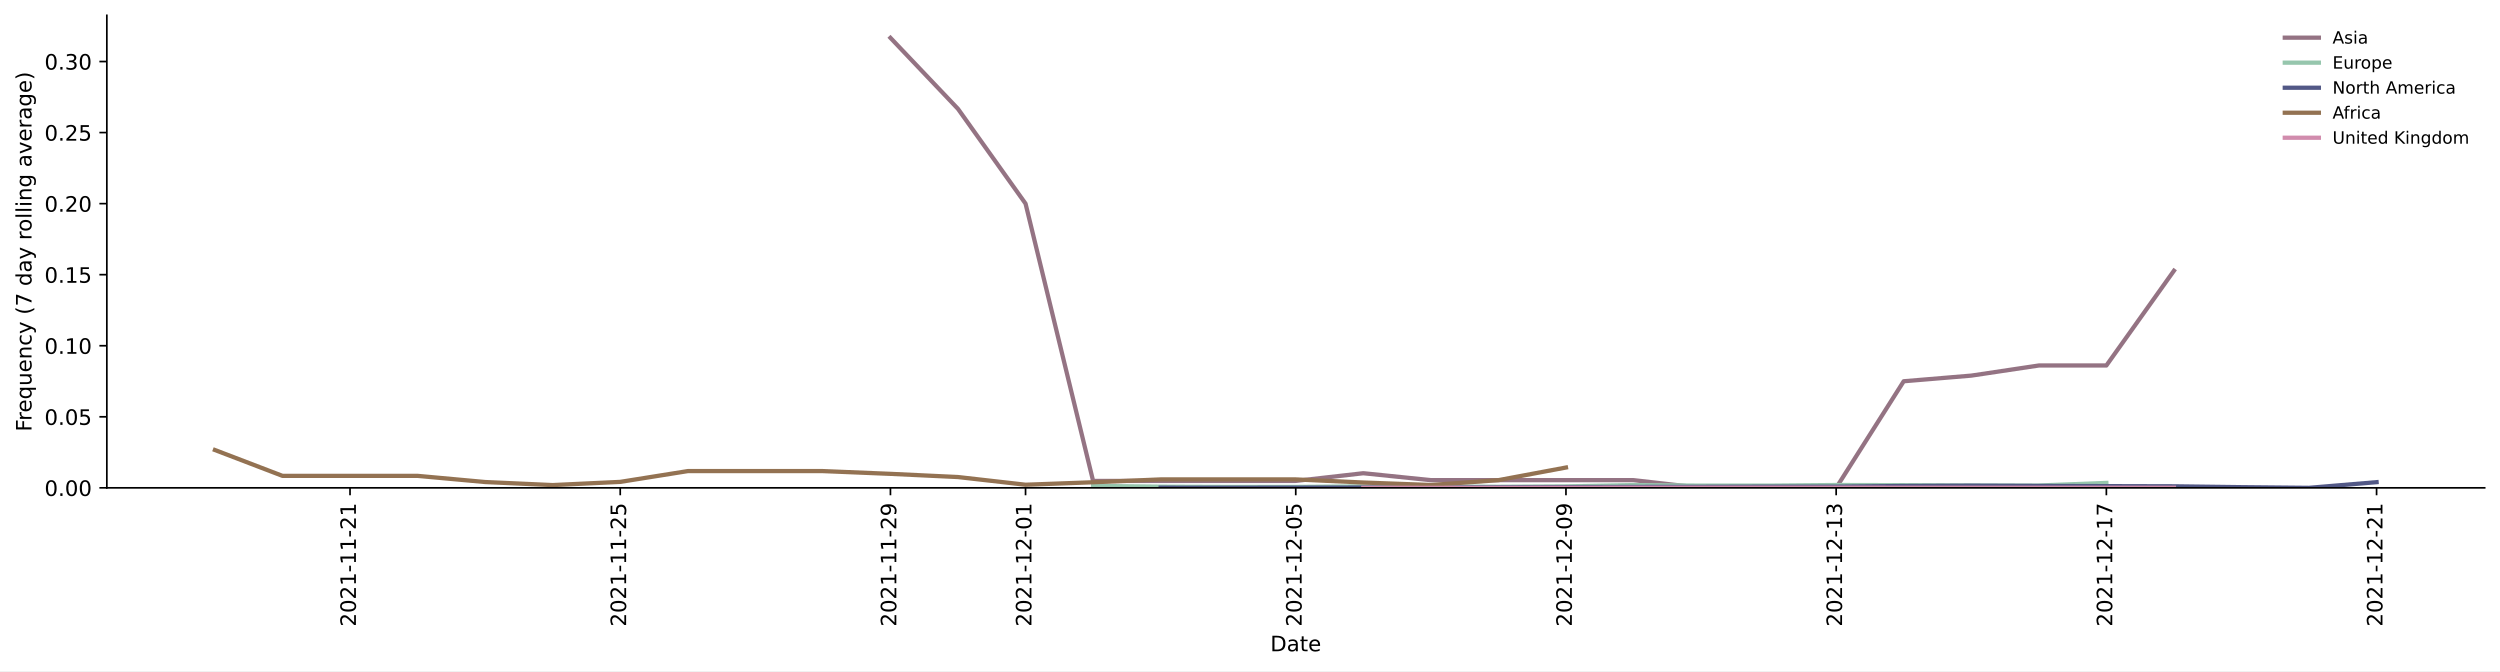
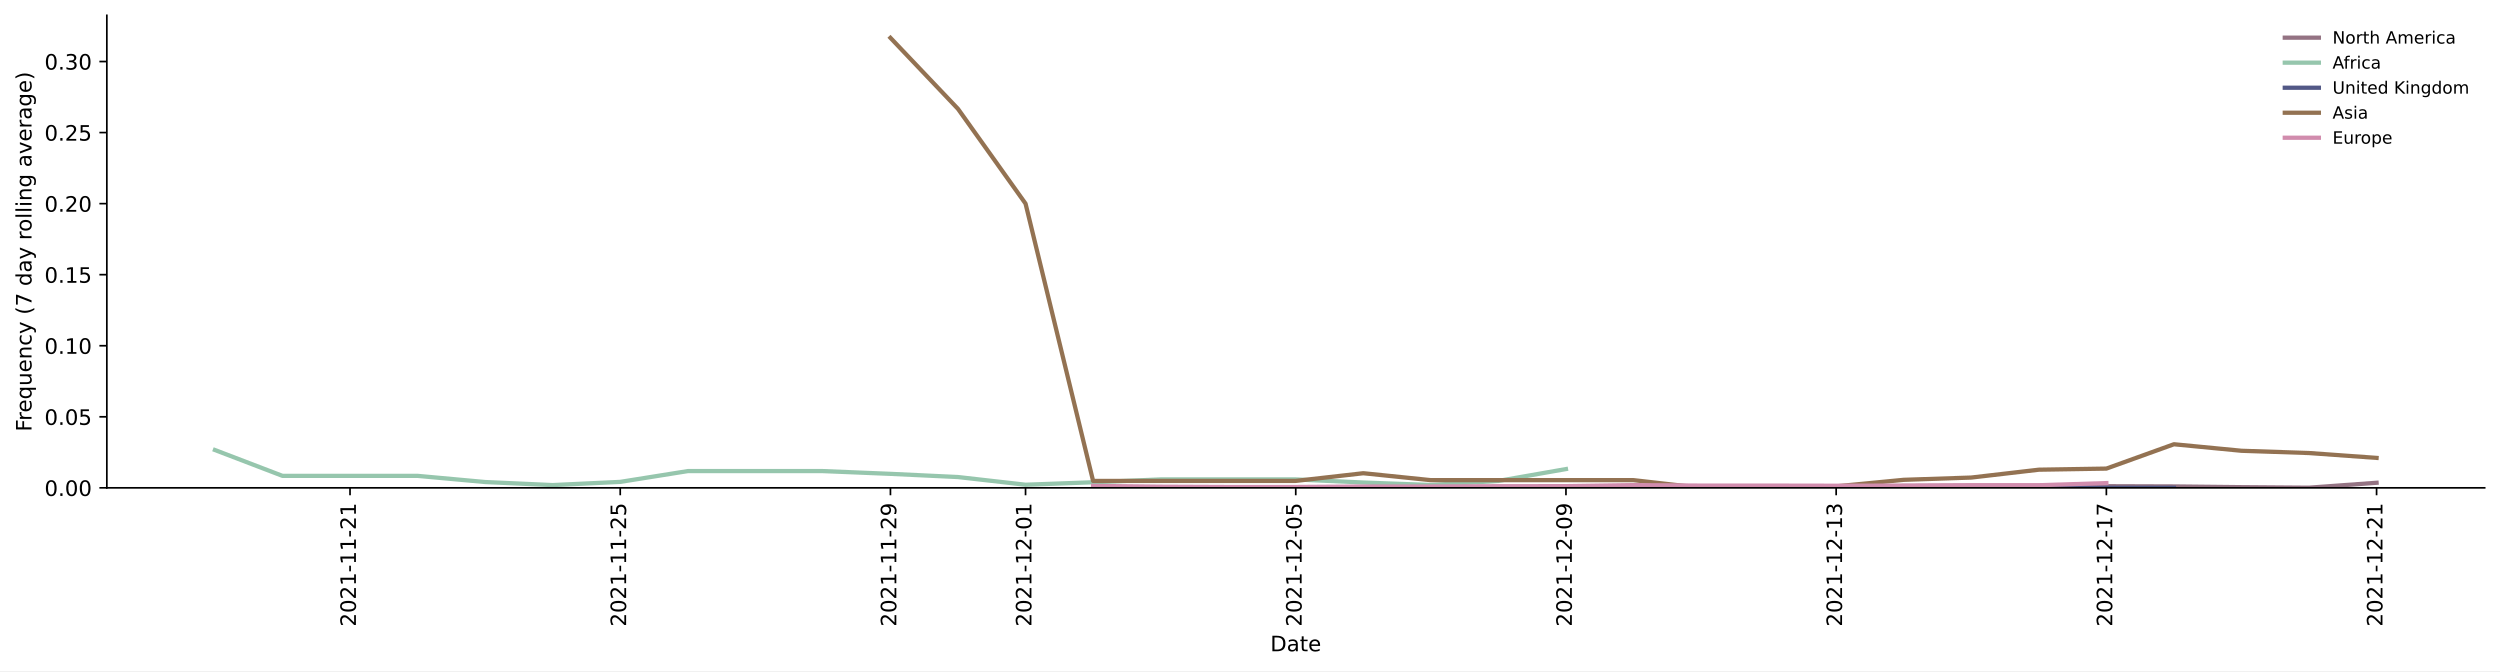
<svg xmlns="http://www.w3.org/2000/svg" xmlns:xlink="http://www.w3.org/1999/xlink" height="314.954pt" version="1.1" viewBox="0 0 1173.344 314.954" width="1173.344pt">
  <defs>
    <style type="text/css">*{stroke-linecap:butt;stroke-linejoin:round;}</style>
  </defs>
  <g id="figure_1">
    <g id="patch_1">
      <path d="M 0 314.954  L 1173.344 314.954  L 1173.344 0  L 0 0  z " style="fill:#ffffff;" />
    </g>
    <g id="axes_1">
      <g id="patch_2">
        <path d="M 50.144 228.96  L 1166.144 228.96  L 1166.144 7.2  L 50.144 7.2  z " style="fill:#ffffff;" />
      </g>
      <g id="matplotlib.axis_1">
        <g id="xtick_1">
          <g id="line2d_1">
            <defs>
-               <path d="M 0 0  L 0 3.5  " id="m8e189da9f9" style="stroke:#000000;stroke-width:0.8;" />
-             </defs>
-             <g>
-               <use style="stroke:#000000;stroke-width:0.8;" x="164.28" xlink:href="#m8e189da9f9" y="228.96" />
+               <path d="M 0 0  L 0 3.5  " id="m5c0db8d142" style="stroke:#000000;stroke-width:0.8;" />
+             </defs>
+             <g>
+               <use style="stroke:#000000;stroke-width:0.8;" x="164.28" xlink:href="#m5c0db8d142" y="228.96" />
            </g>
          </g>
          <g id="text_1">
            <g transform="translate(167.0395 294.0756)rotate(-90)scale(0.1 -0.1)">
              <defs>
                <path d="M 1228 531  L 3431 531  L 3431 0  L 469 0  L 469 531  Q 828 903 1448 1529  Q 2069 2156 2228 2338  Q 2531 2678 2651 2914  Q 2772 3150 2772 3378  Q 2772 3750 2511 3984  Q 2250 4219 1831 4219  Q 1534 4219 1204 4116  Q 875 4013 500 3803  L 500 4441  Q 881 4594 1212 4672  Q 1544 4750 1819 4750  Q 2544 4750 2975 4387  Q 3406 4025 3406 3419  Q 3406 3131 3298 2873  Q 3191 2616 2906 2266  Q 2828 2175 2409 1742  Q 1991 1309 1228 531  z " id="DejaVuSans-32" transform="scale(0.015625)" />
                <path d="M 2034 4250  Q 1547 4250 1301 3770  Q 1056 3291 1056 2328  Q 1056 1369 1301 889  Q 1547 409 2034 409  Q 2525 409 2770 889  Q 3016 1369 3016 2328  Q 3016 3291 2770 3770  Q 2525 4250 2034 4250  z M 2034 4750  Q 2819 4750 3233 4129  Q 3647 3509 3647 2328  Q 3647 1150 3233 529  Q 2819 -91 2034 -91  Q 1250 -91 836 529  Q 422 1150 422 2328  Q 422 3509 836 4129  Q 1250 4750 2034 4750  z " id="DejaVuSans-30" transform="scale(0.015625)" />
                <path d="M 794 531  L 1825 531  L 1825 4091  L 703 3866  L 703 4441  L 1819 4666  L 2450 4666  L 2450 531  L 3481 531  L 3481 0  L 794 0  L 794 531  z " id="DejaVuSans-31" transform="scale(0.015625)" />
                <path d="M 313 2009  L 1997 2009  L 1997 1497  L 313 1497  L 313 2009  z " id="DejaVuSans-2d" transform="scale(0.015625)" />
              </defs>
              <use xlink:href="#DejaVuSans-32" />
              <use x="63.623" xlink:href="#DejaVuSans-30" />
              <use x="127.246" xlink:href="#DejaVuSans-32" />
              <use x="190.869" xlink:href="#DejaVuSans-31" />
              <use x="254.492" xlink:href="#DejaVuSans-2d" />
              <use x="290.576" xlink:href="#DejaVuSans-31" />
              <use x="354.199" xlink:href="#DejaVuSans-31" />
              <use x="417.822" xlink:href="#DejaVuSans-2d" />
              <use x="453.906" xlink:href="#DejaVuSans-32" />
              <use x="517.529" xlink:href="#DejaVuSans-31" />
            </g>
          </g>
        </g>
        <g id="xtick_2">
          <g id="line2d_2">
            <g>
-               <use style="stroke:#000000;stroke-width:0.8;" x="291.098" xlink:href="#m8e189da9f9" y="228.96" />
+               <use style="stroke:#000000;stroke-width:0.8;" x="291.098" xlink:href="#m5c0db8d142" y="228.96" />
            </g>
          </g>
          <g id="text_2">
            <g transform="translate(293.8577 294.0756)rotate(-90)scale(0.1 -0.1)">
              <defs>
                <path d="M 691 4666  L 3169 4666  L 3169 4134  L 1269 4134  L 1269 2991  Q 1406 3038 1543 3061  Q 1681 3084 1819 3084  Q 2600 3084 3056 2656  Q 3513 2228 3513 1497  Q 3513 744 3044 326  Q 2575 -91 1722 -91  Q 1428 -91 1123 -41  Q 819 9 494 109  L 494 744  Q 775 591 1075 516  Q 1375 441 1709 441  Q 2250 441 2565 725  Q 2881 1009 2881 1497  Q 2881 1984 2565 2268  Q 2250 2553 1709 2553  Q 1456 2553 1204 2497  Q 953 2441 691 2322  L 691 4666  z " id="DejaVuSans-35" transform="scale(0.015625)" />
              </defs>
              <use xlink:href="#DejaVuSans-32" />
              <use x="63.623" xlink:href="#DejaVuSans-30" />
              <use x="127.246" xlink:href="#DejaVuSans-32" />
              <use x="190.869" xlink:href="#DejaVuSans-31" />
              <use x="254.492" xlink:href="#DejaVuSans-2d" />
              <use x="290.576" xlink:href="#DejaVuSans-31" />
              <use x="354.199" xlink:href="#DejaVuSans-31" />
              <use x="417.822" xlink:href="#DejaVuSans-2d" />
              <use x="453.906" xlink:href="#DejaVuSans-32" />
              <use x="517.529" xlink:href="#DejaVuSans-35" />
            </g>
          </g>
        </g>
        <g id="xtick_3">
          <g id="line2d_3">
            <g>
-               <use style="stroke:#000000;stroke-width:0.8;" x="417.916" xlink:href="#m8e189da9f9" y="228.96" />
+               <use style="stroke:#000000;stroke-width:0.8;" x="417.916" xlink:href="#m5c0db8d142" y="228.96" />
            </g>
          </g>
          <g id="text_3">
            <g transform="translate(420.6759 294.0756)rotate(-90)scale(0.1 -0.1)">
              <defs>
                <path d="M 703 97  L 703 672  Q 941 559 1184 500  Q 1428 441 1663 441  Q 2288 441 2617 861  Q 2947 1281 2994 2138  Q 2813 1869 2534 1725  Q 2256 1581 1919 1581  Q 1219 1581 811 2004  Q 403 2428 403 3163  Q 403 3881 828 4315  Q 1253 4750 1959 4750  Q 2769 4750 3195 4129  Q 3622 3509 3622 2328  Q 3622 1225 3098 567  Q 2575 -91 1691 -91  Q 1453 -91 1209 -44  Q 966 3 703 97  z M 1959 2075  Q 2384 2075 2632 2365  Q 2881 2656 2881 3163  Q 2881 3666 2632 3958  Q 2384 4250 1959 4250  Q 1534 4250 1286 3958  Q 1038 3666 1038 3163  Q 1038 2656 1286 2365  Q 1534 2075 1959 2075  z " id="DejaVuSans-39" transform="scale(0.015625)" />
              </defs>
              <use xlink:href="#DejaVuSans-32" />
              <use x="63.623" xlink:href="#DejaVuSans-30" />
              <use x="127.246" xlink:href="#DejaVuSans-32" />
              <use x="190.869" xlink:href="#DejaVuSans-31" />
              <use x="254.492" xlink:href="#DejaVuSans-2d" />
              <use x="290.576" xlink:href="#DejaVuSans-31" />
              <use x="354.199" xlink:href="#DejaVuSans-31" />
              <use x="417.822" xlink:href="#DejaVuSans-2d" />
              <use x="453.906" xlink:href="#DejaVuSans-32" />
              <use x="517.529" xlink:href="#DejaVuSans-39" />
            </g>
          </g>
        </g>
        <g id="xtick_4">
          <g id="line2d_4">
            <g>
-               <use style="stroke:#000000;stroke-width:0.8;" x="481.326" xlink:href="#m8e189da9f9" y="228.96" />
+               <use style="stroke:#000000;stroke-width:0.8;" x="481.326" xlink:href="#m5c0db8d142" y="228.96" />
            </g>
          </g>
          <g id="text_4">
            <g transform="translate(484.0849 294.0756)rotate(-90)scale(0.1 -0.1)">
              <use xlink:href="#DejaVuSans-32" />
              <use x="63.623" xlink:href="#DejaVuSans-30" />
              <use x="127.246" xlink:href="#DejaVuSans-32" />
              <use x="190.869" xlink:href="#DejaVuSans-31" />
              <use x="254.492" xlink:href="#DejaVuSans-2d" />
              <use x="290.576" xlink:href="#DejaVuSans-31" />
              <use x="354.199" xlink:href="#DejaVuSans-32" />
              <use x="417.822" xlink:href="#DejaVuSans-2d" />
              <use x="453.906" xlink:href="#DejaVuSans-30" />
              <use x="517.529" xlink:href="#DejaVuSans-31" />
            </g>
          </g>
        </g>
        <g id="xtick_5">
          <g id="line2d_5">
            <g>
-               <use style="stroke:#000000;stroke-width:0.8;" x="608.144" xlink:href="#m8e189da9f9" y="228.96" />
+               <use style="stroke:#000000;stroke-width:0.8;" x="608.144" xlink:href="#m5c0db8d142" y="228.96" />
            </g>
          </g>
          <g id="text_5">
            <g transform="translate(610.9031 294.0756)rotate(-90)scale(0.1 -0.1)">
              <use xlink:href="#DejaVuSans-32" />
              <use x="63.623" xlink:href="#DejaVuSans-30" />
              <use x="127.246" xlink:href="#DejaVuSans-32" />
              <use x="190.869" xlink:href="#DejaVuSans-31" />
              <use x="254.492" xlink:href="#DejaVuSans-2d" />
              <use x="290.576" xlink:href="#DejaVuSans-31" />
              <use x="354.199" xlink:href="#DejaVuSans-32" />
              <use x="417.822" xlink:href="#DejaVuSans-2d" />
              <use x="453.906" xlink:href="#DejaVuSans-30" />
              <use x="517.529" xlink:href="#DejaVuSans-35" />
            </g>
          </g>
        </g>
        <g id="xtick_6">
          <g id="line2d_6">
            <g>
-               <use style="stroke:#000000;stroke-width:0.8;" x="734.962" xlink:href="#m8e189da9f9" y="228.96" />
+               <use style="stroke:#000000;stroke-width:0.8;" x="734.962" xlink:href="#m5c0db8d142" y="228.96" />
            </g>
          </g>
          <g id="text_6">
            <g transform="translate(737.7213 294.0756)rotate(-90)scale(0.1 -0.1)">
              <use xlink:href="#DejaVuSans-32" />
              <use x="63.623" xlink:href="#DejaVuSans-30" />
              <use x="127.246" xlink:href="#DejaVuSans-32" />
              <use x="190.869" xlink:href="#DejaVuSans-31" />
              <use x="254.492" xlink:href="#DejaVuSans-2d" />
              <use x="290.576" xlink:href="#DejaVuSans-31" />
              <use x="354.199" xlink:href="#DejaVuSans-32" />
              <use x="417.822" xlink:href="#DejaVuSans-2d" />
              <use x="453.906" xlink:href="#DejaVuSans-30" />
              <use x="517.529" xlink:href="#DejaVuSans-39" />
            </g>
          </g>
        </g>
        <g id="xtick_7">
          <g id="line2d_7">
            <g>
-               <use style="stroke:#000000;stroke-width:0.8;" x="861.78" xlink:href="#m8e189da9f9" y="228.96" />
+               <use style="stroke:#000000;stroke-width:0.8;" x="861.78" xlink:href="#m5c0db8d142" y="228.96" />
            </g>
          </g>
          <g id="text_7">
            <g transform="translate(864.5395 294.0756)rotate(-90)scale(0.1 -0.1)">
              <defs>
                <path d="M 2597 2516  Q 3050 2419 3304 2112  Q 3559 1806 3559 1356  Q 3559 666 3084 287  Q 2609 -91 1734 -91  Q 1441 -91 1130 -33  Q 819 25 488 141  L 488 750  Q 750 597 1062 519  Q 1375 441 1716 441  Q 2309 441 2620 675  Q 2931 909 2931 1356  Q 2931 1769 2642 2001  Q 2353 2234 1838 2234  L 1294 2234  L 1294 2753  L 1863 2753  Q 2328 2753 2575 2939  Q 2822 3125 2822 3475  Q 2822 3834 2567 4026  Q 2313 4219 1838 4219  Q 1578 4219 1281 4162  Q 984 4106 628 3988  L 628 4550  Q 988 4650 1302 4700  Q 1616 4750 1894 4750  Q 2613 4750 3031 4423  Q 3450 4097 3450 3541  Q 3450 3153 3228 2886  Q 3006 2619 2597 2516  z " id="DejaVuSans-33" transform="scale(0.015625)" />
              </defs>
              <use xlink:href="#DejaVuSans-32" />
              <use x="63.623" xlink:href="#DejaVuSans-30" />
              <use x="127.246" xlink:href="#DejaVuSans-32" />
              <use x="190.869" xlink:href="#DejaVuSans-31" />
              <use x="254.492" xlink:href="#DejaVuSans-2d" />
              <use x="290.576" xlink:href="#DejaVuSans-31" />
              <use x="354.199" xlink:href="#DejaVuSans-32" />
              <use x="417.822" xlink:href="#DejaVuSans-2d" />
              <use x="453.906" xlink:href="#DejaVuSans-31" />
              <use x="517.529" xlink:href="#DejaVuSans-33" />
            </g>
          </g>
        </g>
        <g id="xtick_8">
          <g id="line2d_8">
            <g>
-               <use style="stroke:#000000;stroke-width:0.8;" x="988.598" xlink:href="#m8e189da9f9" y="228.96" />
+               <use style="stroke:#000000;stroke-width:0.8;" x="988.598" xlink:href="#m5c0db8d142" y="228.96" />
            </g>
          </g>
          <g id="text_8">
            <g transform="translate(991.3577 294.0756)rotate(-90)scale(0.1 -0.1)">
              <defs>
                <path d="M 525 4666  L 3525 4666  L 3525 4397  L 1831 0  L 1172 0  L 2766 4134  L 525 4134  L 525 4666  z " id="DejaVuSans-37" transform="scale(0.015625)" />
              </defs>
              <use xlink:href="#DejaVuSans-32" />
              <use x="63.623" xlink:href="#DejaVuSans-30" />
              <use x="127.246" xlink:href="#DejaVuSans-32" />
              <use x="190.869" xlink:href="#DejaVuSans-31" />
              <use x="254.492" xlink:href="#DejaVuSans-2d" />
              <use x="290.576" xlink:href="#DejaVuSans-31" />
              <use x="354.199" xlink:href="#DejaVuSans-32" />
              <use x="417.822" xlink:href="#DejaVuSans-2d" />
              <use x="453.906" xlink:href="#DejaVuSans-31" />
              <use x="517.529" xlink:href="#DejaVuSans-37" />
            </g>
          </g>
        </g>
        <g id="xtick_9">
          <g id="line2d_9">
            <g>
-               <use style="stroke:#000000;stroke-width:0.8;" x="1115.416" xlink:href="#m8e189da9f9" y="228.96" />
+               <use style="stroke:#000000;stroke-width:0.8;" x="1115.416" xlink:href="#m5c0db8d142" y="228.96" />
            </g>
          </g>
          <g id="text_9">
            <g transform="translate(1118.176 294.0756)rotate(-90)scale(0.1 -0.1)">
              <use xlink:href="#DejaVuSans-32" />
              <use x="63.623" xlink:href="#DejaVuSans-30" />
              <use x="127.246" xlink:href="#DejaVuSans-32" />
              <use x="190.869" xlink:href="#DejaVuSans-31" />
              <use x="254.492" xlink:href="#DejaVuSans-2d" />
              <use x="290.576" xlink:href="#DejaVuSans-31" />
              <use x="354.199" xlink:href="#DejaVuSans-32" />
              <use x="417.822" xlink:href="#DejaVuSans-2d" />
              <use x="453.906" xlink:href="#DejaVuSans-32" />
              <use x="517.529" xlink:href="#DejaVuSans-31" />
            </g>
          </g>
        </g>
        <g id="text_10">
          <g transform="translate(596.193 305.6741)scale(0.1 -0.1)">
            <defs>
              <path d="M 1259 4147  L 1259 519  L 2022 519  Q 2988 519 3436 956  Q 3884 1394 3884 2338  Q 3884 3275 3436 3711  Q 2988 4147 2022 4147  L 1259 4147  z M 628 4666  L 1925 4666  Q 3281 4666 3915 4102  Q 4550 3538 4550 2338  Q 4550 1131 3912 565  Q 3275 0 1925 0  L 628 0  L 628 4666  z " id="DejaVuSans-44" transform="scale(0.015625)" />
              <path d="M 2194 1759  Q 1497 1759 1228 1600  Q 959 1441 959 1056  Q 959 750 1161 570  Q 1363 391 1709 391  Q 2188 391 2477 730  Q 2766 1069 2766 1631  L 2766 1759  L 2194 1759  z M 3341 1997  L 3341 0  L 2766 0  L 2766 531  Q 2569 213 2275 61  Q 1981 -91 1556 -91  Q 1019 -91 701 211  Q 384 513 384 1019  Q 384 1609 779 1909  Q 1175 2209 1959 2209  L 2766 2209  L 2766 2266  Q 2766 2663 2505 2880  Q 2244 3097 1772 3097  Q 1472 3097 1187 3025  Q 903 2953 641 2809  L 641 3341  Q 956 3463 1253 3523  Q 1550 3584 1831 3584  Q 2591 3584 2966 3190  Q 3341 2797 3341 1997  z " id="DejaVuSans-61" transform="scale(0.015625)" />
              <path d="M 1172 4494  L 1172 3500  L 2356 3500  L 2356 3053  L 1172 3053  L 1172 1153  Q 1172 725 1289 603  Q 1406 481 1766 481  L 2356 481  L 2356 0  L 1766 0  Q 1100 0 847 248  Q 594 497 594 1153  L 594 3053  L 172 3053  L 172 3500  L 594 3500  L 594 4494  L 1172 4494  z " id="DejaVuSans-74" transform="scale(0.015625)" />
              <path d="M 3597 1894  L 3597 1613  L 953 1613  Q 991 1019 1311 708  Q 1631 397 2203 397  Q 2534 397 2845 478  Q 3156 559 3463 722  L 3463 178  Q 3153 47 2828 -22  Q 2503 -91 2169 -91  Q 1331 -91 842 396  Q 353 884 353 1716  Q 353 2575 817 3079  Q 1281 3584 2069 3584  Q 2775 3584 3186 3129  Q 3597 2675 3597 1894  z M 3022 2063  Q 3016 2534 2758 2815  Q 2500 3097 2075 3097  Q 1594 3097 1305 2825  Q 1016 2553 972 2059  L 3022 2063  z " id="DejaVuSans-65" transform="scale(0.015625)" />
            </defs>
            <use xlink:href="#DejaVuSans-44" />
            <use x="77.002" xlink:href="#DejaVuSans-61" />
            <use x="138.281" xlink:href="#DejaVuSans-74" />
            <use x="177.49" xlink:href="#DejaVuSans-65" />
          </g>
        </g>
      </g>
      <g id="matplotlib.axis_2">
        <g id="ytick_1">
          <g id="line2d_10">
            <defs>
-               <path d="M 0 0  L -3.5 0  " id="m285ac8dd5b" style="stroke:#000000;stroke-width:0.8;" />
-             </defs>
-             <g>
-               <use style="stroke:#000000;stroke-width:0.8;" x="50.144" xlink:href="#m285ac8dd5b" y="228.96" />
+               <path d="M 0 0  L -3.5 0  " id="m8a8e16cf63" style="stroke:#000000;stroke-width:0.8;" />
+             </defs>
+             <g>
+               <use style="stroke:#000000;stroke-width:0.8;" x="50.144" xlink:href="#m8a8e16cf63" y="228.96" />
            </g>
          </g>
          <g id="text_11">
            <g transform="translate(20.87813 232.7592)scale(0.1 -0.1)">
              <defs>
                <path d="M 684 794  L 1344 794  L 1344 0  L 684 0  L 684 794  z " id="DejaVuSans-2e" transform="scale(0.015625)" />
              </defs>
              <use xlink:href="#DejaVuSans-30" />
              <use x="63.623" xlink:href="#DejaVuSans-2e" />
              <use x="95.41" xlink:href="#DejaVuSans-30" />
              <use x="159.033" xlink:href="#DejaVuSans-30" />
            </g>
          </g>
        </g>
        <g id="ytick_2">
          <g id="line2d_11">
            <g>
-               <use style="stroke:#000000;stroke-width:0.8;" x="50.144" xlink:href="#m285ac8dd5b" y="195.613" />
+               <use style="stroke:#000000;stroke-width:0.8;" x="50.144" xlink:href="#m8a8e16cf63" y="195.613" />
            </g>
          </g>
          <g id="text_12">
            <g transform="translate(20.87813 199.4118)scale(0.1 -0.1)">
              <use xlink:href="#DejaVuSans-30" />
              <use x="63.623" xlink:href="#DejaVuSans-2e" />
              <use x="95.41" xlink:href="#DejaVuSans-30" />
              <use x="159.033" xlink:href="#DejaVuSans-35" />
            </g>
          </g>
        </g>
        <g id="ytick_3">
          <g id="line2d_12">
            <g>
-               <use style="stroke:#000000;stroke-width:0.8;" x="50.144" xlink:href="#m285ac8dd5b" y="162.265" />
+               <use style="stroke:#000000;stroke-width:0.8;" x="50.144" xlink:href="#m8a8e16cf63" y="162.265" />
            </g>
          </g>
          <g id="text_13">
            <g transform="translate(20.87813 166.0645)scale(0.1 -0.1)">
              <use xlink:href="#DejaVuSans-30" />
              <use x="63.623" xlink:href="#DejaVuSans-2e" />
              <use x="95.41" xlink:href="#DejaVuSans-31" />
              <use x="159.033" xlink:href="#DejaVuSans-30" />
            </g>
          </g>
        </g>
        <g id="ytick_4">
          <g id="line2d_13">
            <g>
-               <use style="stroke:#000000;stroke-width:0.8;" x="50.144" xlink:href="#m285ac8dd5b" y="128.918" />
+               <use style="stroke:#000000;stroke-width:0.8;" x="50.144" xlink:href="#m8a8e16cf63" y="128.918" />
            </g>
          </g>
          <g id="text_14">
            <g transform="translate(20.87813 132.7171)scale(0.1 -0.1)">
              <use xlink:href="#DejaVuSans-30" />
              <use x="63.623" xlink:href="#DejaVuSans-2e" />
              <use x="95.41" xlink:href="#DejaVuSans-31" />
              <use x="159.033" xlink:href="#DejaVuSans-35" />
            </g>
          </g>
        </g>
        <g id="ytick_5">
          <g id="line2d_14">
            <g>
-               <use style="stroke:#000000;stroke-width:0.8;" x="50.144" xlink:href="#m285ac8dd5b" y="95.571" />
+               <use style="stroke:#000000;stroke-width:0.8;" x="50.144" xlink:href="#m8a8e16cf63" y="95.571" />
            </g>
          </g>
          <g id="text_15">
            <g transform="translate(20.87813 99.36974)scale(0.1 -0.1)">
              <use xlink:href="#DejaVuSans-30" />
              <use x="63.623" xlink:href="#DejaVuSans-2e" />
              <use x="95.41" xlink:href="#DejaVuSans-32" />
              <use x="159.033" xlink:href="#DejaVuSans-30" />
            </g>
          </g>
        </g>
        <g id="ytick_6">
          <g id="line2d_15">
            <g>
-               <use style="stroke:#000000;stroke-width:0.8;" x="50.144" xlink:href="#m285ac8dd5b" y="62.223" />
+               <use style="stroke:#000000;stroke-width:0.8;" x="50.144" xlink:href="#m8a8e16cf63" y="62.223" />
            </g>
          </g>
          <g id="text_16">
            <g transform="translate(20.87813 66.02238)scale(0.1 -0.1)">
              <use xlink:href="#DejaVuSans-30" />
              <use x="63.623" xlink:href="#DejaVuSans-2e" />
              <use x="95.41" xlink:href="#DejaVuSans-32" />
              <use x="159.033" xlink:href="#DejaVuSans-35" />
            </g>
          </g>
        </g>
        <g id="ytick_7">
          <g id="line2d_16">
            <g>
-               <use style="stroke:#000000;stroke-width:0.8;" x="50.144" xlink:href="#m285ac8dd5b" y="28.876" />
+               <use style="stroke:#000000;stroke-width:0.8;" x="50.144" xlink:href="#m8a8e16cf63" y="28.876" />
            </g>
          </g>
          <g id="text_17">
            <g transform="translate(20.87813 32.67501)scale(0.1 -0.1)">
              <use xlink:href="#DejaVuSans-30" />
              <use x="63.623" xlink:href="#DejaVuSans-2e" />
              <use x="95.41" xlink:href="#DejaVuSans-33" />
              <use x="159.033" xlink:href="#DejaVuSans-30" />
            </g>
          </g>
        </g>
        <g id="text_18">
          <g transform="translate(14.79844 202.5292)rotate(-90)scale(0.1 -0.1)">
            <defs>
              <path d="M 628 4666  L 3309 4666  L 3309 4134  L 1259 4134  L 1259 2759  L 3109 2759  L 3109 2228  L 1259 2228  L 1259 0  L 628 0  L 628 4666  z " id="DejaVuSans-46" transform="scale(0.015625)" />
              <path d="M 2631 2963  Q 2534 3019 2420 3045  Q 2306 3072 2169 3072  Q 1681 3072 1420 2755  Q 1159 2438 1159 1844  L 1159 0  L 581 0  L 581 3500  L 1159 3500  L 1159 2956  Q 1341 3275 1631 3429  Q 1922 3584 2338 3584  Q 2397 3584 2469 3576  Q 2541 3569 2628 3553  L 2631 2963  z " id="DejaVuSans-72" transform="scale(0.015625)" />
              <path d="M 947 1747  Q 947 1113 1208 752  Q 1469 391 1925 391  Q 2381 391 2643 752  Q 2906 1113 2906 1747  Q 2906 2381 2643 2742  Q 2381 3103 1925 3103  Q 1469 3103 1208 2742  Q 947 2381 947 1747  z M 2906 525  Q 2725 213 2448 61  Q 2172 -91 1784 -91  Q 1150 -91 751 415  Q 353 922 353 1747  Q 353 2572 751 3078  Q 1150 3584 1784 3584  Q 2172 3584 2448 3432  Q 2725 3281 2906 2969  L 2906 3500  L 3481 3500  L 3481 -1331  L 2906 -1331  L 2906 525  z " id="DejaVuSans-71" transform="scale(0.015625)" />
              <path d="M 544 1381  L 544 3500  L 1119 3500  L 1119 1403  Q 1119 906 1312 657  Q 1506 409 1894 409  Q 2359 409 2629 706  Q 2900 1003 2900 1516  L 2900 3500  L 3475 3500  L 3475 0  L 2900 0  L 2900 538  Q 2691 219 2414 64  Q 2138 -91 1772 -91  Q 1169 -91 856 284  Q 544 659 544 1381  z M 1991 3584  L 1991 3584  z " id="DejaVuSans-75" transform="scale(0.015625)" />
              <path d="M 3513 2113  L 3513 0  L 2938 0  L 2938 2094  Q 2938 2591 2744 2837  Q 2550 3084 2163 3084  Q 1697 3084 1428 2787  Q 1159 2491 1159 1978  L 1159 0  L 581 0  L 581 3500  L 1159 3500  L 1159 2956  Q 1366 3272 1645 3428  Q 1925 3584 2291 3584  Q 2894 3584 3203 3211  Q 3513 2838 3513 2113  z " id="DejaVuSans-6e" transform="scale(0.015625)" />
              <path d="M 3122 3366  L 3122 2828  Q 2878 2963 2633 3030  Q 2388 3097 2138 3097  Q 1578 3097 1268 2742  Q 959 2388 959 1747  Q 959 1106 1268 751  Q 1578 397 2138 397  Q 2388 397 2633 464  Q 2878 531 3122 666  L 3122 134  Q 2881 22 2623 -34  Q 2366 -91 2075 -91  Q 1284 -91 818 406  Q 353 903 353 1747  Q 353 2603 823 3093  Q 1294 3584 2113 3584  Q 2378 3584 2631 3529  Q 2884 3475 3122 3366  z " id="DejaVuSans-63" transform="scale(0.015625)" />
              <path d="M 2059 -325  Q 1816 -950 1584 -1140  Q 1353 -1331 966 -1331  L 506 -1331  L 506 -850  L 844 -850  Q 1081 -850 1212 -737  Q 1344 -625 1503 -206  L 1606 56  L 191 3500  L 800 3500  L 1894 763  L 2988 3500  L 3597 3500  L 2059 -325  z " id="DejaVuSans-79" transform="scale(0.015625)" />
              <path id="DejaVuSans-20" transform="scale(0.015625)" />
              <path d="M 1984 4856  Q 1566 4138 1362 3434  Q 1159 2731 1159 2009  Q 1159 1288 1364 580  Q 1569 -128 1984 -844  L 1484 -844  Q 1016 -109 783 600  Q 550 1309 550 2009  Q 550 2706 781 3412  Q 1013 4119 1484 4856  L 1984 4856  z " id="DejaVuSans-28" transform="scale(0.015625)" />
              <path d="M 2906 2969  L 2906 4863  L 3481 4863  L 3481 0  L 2906 0  L 2906 525  Q 2725 213 2448 61  Q 2172 -91 1784 -91  Q 1150 -91 751 415  Q 353 922 353 1747  Q 353 2572 751 3078  Q 1150 3584 1784 3584  Q 2172 3584 2448 3432  Q 2725 3281 2906 2969  z M 947 1747  Q 947 1113 1208 752  Q 1469 391 1925 391  Q 2381 391 2643 752  Q 2906 1113 2906 1747  Q 2906 2381 2643 2742  Q 2381 3103 1925 3103  Q 1469 3103 1208 2742  Q 947 2381 947 1747  z " id="DejaVuSans-64" transform="scale(0.015625)" />
              <path d="M 1959 3097  Q 1497 3097 1228 2736  Q 959 2375 959 1747  Q 959 1119 1226 758  Q 1494 397 1959 397  Q 2419 397 2687 759  Q 2956 1122 2956 1747  Q 2956 2369 2687 2733  Q 2419 3097 1959 3097  z M 1959 3584  Q 2709 3584 3137 3096  Q 3566 2609 3566 1747  Q 3566 888 3137 398  Q 2709 -91 1959 -91  Q 1206 -91 779 398  Q 353 888 353 1747  Q 353 2609 779 3096  Q 1206 3584 1959 3584  z " id="DejaVuSans-6f" transform="scale(0.015625)" />
              <path d="M 603 4863  L 1178 4863  L 1178 0  L 603 0  L 603 4863  z " id="DejaVuSans-6c" transform="scale(0.015625)" />
              <path d="M 603 3500  L 1178 3500  L 1178 0  L 603 0  L 603 3500  z M 603 4863  L 1178 4863  L 1178 4134  L 603 4134  L 603 4863  z " id="DejaVuSans-69" transform="scale(0.015625)" />
              <path d="M 2906 1791  Q 2906 2416 2648 2759  Q 2391 3103 1925 3103  Q 1463 3103 1205 2759  Q 947 2416 947 1791  Q 947 1169 1205 825  Q 1463 481 1925 481  Q 2391 481 2648 825  Q 2906 1169 2906 1791  z M 3481 434  Q 3481 -459 3084 -895  Q 2688 -1331 1869 -1331  Q 1566 -1331 1297 -1286  Q 1028 -1241 775 -1147  L 775 -588  Q 1028 -725 1275 -790  Q 1522 -856 1778 -856  Q 2344 -856 2625 -561  Q 2906 -266 2906 331  L 2906 616  Q 2728 306 2450 153  Q 2172 0 1784 0  Q 1141 0 747 490  Q 353 981 353 1791  Q 353 2603 747 3093  Q 1141 3584 1784 3584  Q 2172 3584 2450 3431  Q 2728 3278 2906 2969  L 2906 3500  L 3481 3500  L 3481 434  z " id="DejaVuSans-67" transform="scale(0.015625)" />
              <path d="M 191 3500  L 800 3500  L 1894 563  L 2988 3500  L 3597 3500  L 2284 0  L 1503 0  L 191 3500  z " id="DejaVuSans-76" transform="scale(0.015625)" />
              <path d="M 513 4856  L 1013 4856  Q 1481 4119 1714 3412  Q 1947 2706 1947 2009  Q 1947 1309 1714 600  Q 1481 -109 1013 -844  L 513 -844  Q 928 -128 1133 580  Q 1338 1288 1338 2009  Q 1338 2731 1133 3434  Q 928 4138 513 4856  z " id="DejaVuSans-29" transform="scale(0.015625)" />
            </defs>
            <use xlink:href="#DejaVuSans-46" />
            <use x="50.27" xlink:href="#DejaVuSans-72" />
            <use x="89.133" xlink:href="#DejaVuSans-65" />
            <use x="150.656" xlink:href="#DejaVuSans-71" />
            <use x="214.133" xlink:href="#DejaVuSans-75" />
            <use x="277.512" xlink:href="#DejaVuSans-65" />
            <use x="339.035" xlink:href="#DejaVuSans-6e" />
            <use x="402.414" xlink:href="#DejaVuSans-63" />
            <use x="457.395" xlink:href="#DejaVuSans-79" />
            <use x="516.574" xlink:href="#DejaVuSans-20" />
            <use x="548.361" xlink:href="#DejaVuSans-28" />
            <use x="587.375" xlink:href="#DejaVuSans-37" />
            <use x="650.998" xlink:href="#DejaVuSans-20" />
            <use x="682.785" xlink:href="#DejaVuSans-64" />
            <use x="746.262" xlink:href="#DejaVuSans-61" />
            <use x="807.541" xlink:href="#DejaVuSans-79" />
            <use x="866.721" xlink:href="#DejaVuSans-20" />
            <use x="898.508" xlink:href="#DejaVuSans-72" />
            <use x="937.371" xlink:href="#DejaVuSans-6f" />
            <use x="998.553" xlink:href="#DejaVuSans-6c" />
            <use x="1026.336" xlink:href="#DejaVuSans-6c" />
            <use x="1054.119" xlink:href="#DejaVuSans-69" />
            <use x="1081.902" xlink:href="#DejaVuSans-6e" />
            <use x="1145.281" xlink:href="#DejaVuSans-67" />
            <use x="1208.758" xlink:href="#DejaVuSans-20" />
            <use x="1240.545" xlink:href="#DejaVuSans-61" />
            <use x="1301.824" xlink:href="#DejaVuSans-76" />
            <use x="1361.004" xlink:href="#DejaVuSans-65" />
            <use x="1422.527" xlink:href="#DejaVuSans-72" />
            <use x="1463.641" xlink:href="#DejaVuSans-61" />
            <use x="1524.92" xlink:href="#DejaVuSans-67" />
            <use x="1588.396" xlink:href="#DejaVuSans-65" />
            <use x="1649.92" xlink:href="#DejaVuSans-29" />
          </g>
        </g>
      </g>
      <g id="line2d_17">
-         <path clip-path="url(#pb08c58404c)" d="M 417.916 17.76  L 449.621 51.107  L 481.326 95.571  L 513.03 225.707  L 544.735 225.707  L 576.439 225.707  L 608.144 225.707  L 639.848 222.101  L 671.553 225.355  L 703.257 225.355  L 734.962 225.355  L 766.666 225.355  L 798.371 228.96  L 830.076 228.96  L 861.78 228.96  L 893.485 178.939  L 925.189 176.289  L 956.894 171.539  L 988.598 171.539  L 1020.303 127.076  " style="fill:none;stroke:#947383;stroke-linecap:square;stroke-width:2;" />
+         <path clip-path="url(#p26a1dbf9b2)" d="M 544.735 228.89  L 576.439 228.915  L 608.144 228.87  L 639.848 228.822  L 671.553 228.822  L 703.257 228.738  L 734.962 228.65  L 766.666 228.546  L 798.371 228.467  L 830.076 228.383  L 861.78 228.355  L 893.485 228.102  L 925.189 228  L 956.894 228.106  L 988.598 228.19  L 1020.303 228.302  L 1052.007 228.644  L 1083.712 228.894  L 1115.416 226.578  " style="fill:none;stroke:#947383;stroke-linecap:square;stroke-width:2;" />
      </g>
      <g id="line2d_18">
-         <path clip-path="url(#pb08c58404c)" d="M 513.03 228.045  L 544.735 228.413  L 576.439 228.532  L 608.144 228.532  L 639.848 228.273  L 671.553 228.273  L 703.257 228.463  L 734.962 228.266  L 766.666 227.659  L 798.371 227.918  L 830.076 227.918  L 861.78 227.627  L 893.485 227.702  L 925.189 227.862  L 956.894 227.862  L 988.598 226.644  " style="fill:none;stroke:#96c6ad;stroke-linecap:square;stroke-width:2;" />
+         <path clip-path="url(#p26a1dbf9b2)" d="M 100.871 211.212  L 132.576 223.338  L 164.28 223.338  L 195.985 223.338  L 227.689 226.238  L 259.394 227.665  L 291.098 226.166  L 322.803 221.101  L 354.507 221.101  L 386.212 221.101  L 417.916 222.396  L 449.621 223.895  L 481.326 227.502  L 513.03 226.342  L 544.735 225.008  L 576.439 225.008  L 608.144 225.008  L 639.848 226.466  L 671.553 227.626  L 703.257 225.707  L 734.962 220.149  " style="fill:none;stroke:#96c6ad;stroke-linecap:square;stroke-width:2;" />
      </g>
      <g id="line2d_19">
-         <path clip-path="url(#pb08c58404c)" d="M 544.735 228.888  L 576.439 228.913  L 608.144 228.868  L 639.848 228.821  L 671.553 228.821  L 703.257 228.733  L 734.962 228.64  L 766.666 228.524  L 798.371 228.494  L 830.076 228.402  L 861.78 228.404  L 893.485 228.091  L 925.189 227.938  L 956.894 228.062  L 988.598 228.154  L 1020.303 228.24  L 1052.007 228.646  L 1083.712 228.96  L 1115.416 226.292  " style="fill:none;stroke:#525886;stroke-linecap:square;stroke-width:2;" />
+         <path clip-path="url(#p26a1dbf9b2)" d="M 639.848 228.943  L 671.553 228.96  L 703.257 228.945  L 734.962 228.905  L 766.666 228.885  L 798.371 228.885  L 830.076 228.885  L 861.78 228.865  L 893.485 228.905  L 925.189 228.925  L 956.894 228.925  L 988.598 228.925  L 1020.303 228.934  " style="fill:none;stroke:#525886;stroke-linecap:square;stroke-width:2;" />
      </g>
      <g id="line2d_20">
-         <path clip-path="url(#pb08c58404c)" d="M 100.871 211.212  L 132.576 223.338  L 164.28 223.338  L 195.985 223.338  L 227.689 226.238  L 259.394 227.665  L 291.098 226.166  L 322.803 221.101  L 354.507 221.101  L 386.212 221.101  L 417.916 222.396  L 449.621 223.895  L 481.326 227.502  L 513.03 226.342  L 544.735 225.008  L 576.439 225.008  L 608.144 225.008  L 639.848 226.466  L 671.553 227.626  L 703.257 225.355  L 734.962 219.426  " style="fill:none;stroke:#937252;stroke-linecap:square;stroke-width:2;" />
+         <path clip-path="url(#p26a1dbf9b2)" d="M 417.916 17.76  L 449.621 51.107  L 481.326 95.571  L 513.03 225.707  L 544.735 225.707  L 576.439 225.707  L 608.144 225.707  L 639.848 222.101  L 671.553 225.355  L 703.257 225.355  L 734.962 225.355  L 766.666 225.355  L 798.371 228.96  L 830.076 228.96  L 861.78 228.258  L 893.485 225.197  L 925.189 224.135  L 956.894 220.447  L 988.598 219.928  L 1020.303 208.504  L 1052.007 211.565  L 1083.712 212.626  L 1115.416 214.911  " style="fill:none;stroke:#937252;stroke-linecap:square;stroke-width:2;" />
      </g>
      <g id="line2d_21">
-         <path clip-path="url(#pb08c58404c)" d="M 639.848 228.942  L 671.553 228.96  L 703.257 228.944  L 734.962 228.905  L 766.666 228.885  L 798.371 228.885  L 830.076 228.885  L 861.78 228.865  L 893.485 228.905  L 925.189 228.925  L 956.894 228.925  L 988.598 228.925  L 1020.303 228.925  " style="fill:none;stroke:#d18cad;stroke-linecap:square;stroke-width:2;" />
+         <path clip-path="url(#p26a1dbf9b2)" d="M 513.03 228.048  L 544.735 228.42  L 576.439 228.558  L 608.144 228.558  L 639.848 228.332  L 671.553 228.332  L 703.257 228.192  L 734.962 228.162  L 766.666 227.679  L 798.371 227.905  L 830.076 227.905  L 861.78 227.966  L 893.485 227.891  L 925.189 227.723  L 956.894 227.723  L 988.598 226.724  " style="fill:none;stroke:#d18cad;stroke-linecap:square;stroke-width:2;" />
      </g>
      <g id="patch_3">
        <path d="M 50.144 228.96  L 50.144 7.2  " style="fill:none;stroke:#000000;stroke-linecap:square;stroke-linejoin:miter;stroke-width:0.8;" />
      </g>
      <g id="patch_4">
        <path d="M 50.144 228.96  L 1166.144 228.96  " style="fill:none;stroke:#000000;stroke-linecap:square;stroke-linejoin:miter;stroke-width:0.8;" />
      </g>
      <g id="legend_1">
        <g id="line2d_22">
          <path d="M 1072.332 17.679  L 1088.332 17.679  " style="fill:none;stroke:#947383;stroke-linecap:square;stroke-width:2;" />
        </g>
        <g id="line2d_23" />
        <g id="text_19">
          <g transform="translate(1094.733 20.47875)scale(0.08 -0.08)">
            <defs>
-               <path d="M 2188 4044  L 1331 1722  L 3047 1722  L 2188 4044  z M 1831 4666  L 2547 4666  L 4325 0  L 3669 0  L 3244 1197  L 1141 1197  L 716 0  L 50 0  L 1831 4666  z " id="DejaVuSans-41" transform="scale(0.015625)" />
-               <path d="M 2834 3397  L 2834 2853  Q 2591 2978 2328 3040  Q 2066 3103 1784 3103  Q 1356 3103 1142 2972  Q 928 2841 928 2578  Q 928 2378 1081 2264  Q 1234 2150 1697 2047  L 1894 2003  Q 2506 1872 2764 1633  Q 3022 1394 3022 966  Q 3022 478 2636 193  Q 2250 -91 1575 -91  Q 1294 -91 989 -36  Q 684 19 347 128  L 347 722  Q 666 556 975 473  Q 1284 391 1588 391  Q 1994 391 2212 530  Q 2431 669 2431 922  Q 2431 1156 2273 1281  Q 2116 1406 1581 1522  L 1381 1569  Q 847 1681 609 1914  Q 372 2147 372 2553  Q 372 3047 722 3315  Q 1072 3584 1716 3584  Q 2034 3584 2315 3537  Q 2597 3491 2834 3397  z " id="DejaVuSans-73" transform="scale(0.015625)" />
-             </defs>
-             <use xlink:href="#DejaVuSans-41" />
-             <use x="68.408" xlink:href="#DejaVuSans-73" />
-             <use x="120.508" xlink:href="#DejaVuSans-69" />
-             <use x="148.291" xlink:href="#DejaVuSans-61" />
-           </g>
-         </g>
-         <g id="line2d_24">
-           <path d="M 1072.332 29.421  L 1088.332 29.421  " style="fill:none;stroke:#96c6ad;stroke-linecap:square;stroke-width:2;" />
-         </g>
-         <g id="line2d_25" />
-         <g id="text_20">
-           <g transform="translate(1094.733 32.22125)scale(0.08 -0.08)">
-             <defs>
-               <path d="M 628 4666  L 3578 4666  L 3578 4134  L 1259 4134  L 1259 2753  L 3481 2753  L 3481 2222  L 1259 2222  L 1259 531  L 3634 531  L 3634 0  L 628 0  L 628 4666  z " id="DejaVuSans-45" transform="scale(0.015625)" />
-               <path d="M 1159 525  L 1159 -1331  L 581 -1331  L 581 3500  L 1159 3500  L 1159 2969  Q 1341 3281 1617 3432  Q 1894 3584 2278 3584  Q 2916 3584 3314 3078  Q 3713 2572 3713 1747  Q 3713 922 3314 415  Q 2916 -91 2278 -91  Q 1894 -91 1617 61  Q 1341 213 1159 525  z M 3116 1747  Q 3116 2381 2855 2742  Q 2594 3103 2138 3103  Q 1681 3103 1420 2742  Q 1159 2381 1159 1747  Q 1159 1113 1420 752  Q 1681 391 2138 391  Q 2594 391 2855 752  Q 3116 1113 3116 1747  z " id="DejaVuSans-70" transform="scale(0.015625)" />
-             </defs>
-             <use xlink:href="#DejaVuSans-45" />
-             <use x="63.184" xlink:href="#DejaVuSans-75" />
-             <use x="126.562" xlink:href="#DejaVuSans-72" />
-             <use x="165.426" xlink:href="#DejaVuSans-6f" />
-             <use x="226.607" xlink:href="#DejaVuSans-70" />
-             <use x="290.084" xlink:href="#DejaVuSans-65" />
-           </g>
-         </g>
-         <g id="line2d_26">
-           <path d="M 1072.332 41.164  L 1088.332 41.164  " style="fill:none;stroke:#525886;stroke-linecap:square;stroke-width:2;" />
-         </g>
-         <g id="line2d_27" />
-         <g id="text_21">
-           <g transform="translate(1094.733 43.96375)scale(0.08 -0.08)">
-             <defs>
              <path d="M 628 4666  L 1478 4666  L 3547 763  L 3547 4666  L 4159 4666  L 4159 0  L 3309 0  L 1241 3903  L 1241 0  L 628 0  L 628 4666  z " id="DejaVuSans-4e" transform="scale(0.015625)" />
              <path d="M 3513 2113  L 3513 0  L 2938 0  L 2938 2094  Q 2938 2591 2744 2837  Q 2550 3084 2163 3084  Q 1697 3084 1428 2787  Q 1159 2491 1159 1978  L 1159 0  L 581 0  L 581 4863  L 1159 4863  L 1159 2956  Q 1366 3272 1645 3428  Q 1925 3584 2291 3584  Q 2894 3584 3203 3211  Q 3513 2838 3513 2113  z " id="DejaVuSans-68" transform="scale(0.015625)" />
+               <path d="M 2188 4044  L 1331 1722  L 3047 1722  L 2188 4044  z M 1831 4666  L 2547 4666  L 4325 0  L 3669 0  L 3244 1197  L 1141 1197  L 716 0  L 50 0  L 1831 4666  z " id="DejaVuSans-41" transform="scale(0.015625)" />
              <path d="M 3328 2828  Q 3544 3216 3844 3400  Q 4144 3584 4550 3584  Q 5097 3584 5394 3201  Q 5691 2819 5691 2113  L 5691 0  L 5113 0  L 5113 2094  Q 5113 2597 4934 2840  Q 4756 3084 4391 3084  Q 3944 3084 3684 2787  Q 3425 2491 3425 1978  L 3425 0  L 2847 0  L 2847 2094  Q 2847 2600 2669 2842  Q 2491 3084 2119 3084  Q 1678 3084 1418 2786  Q 1159 2488 1159 1978  L 1159 0  L 581 0  L 581 3500  L 1159 3500  L 1159 2956  Q 1356 3278 1631 3431  Q 1906 3584 2284 3584  Q 2666 3584 2933 3390  Q 3200 3197 3328 2828  z " id="DejaVuSans-6d" transform="scale(0.015625)" />
            </defs>
            <use xlink:href="#DejaVuSans-4e" />
            <use x="74.805" xlink:href="#DejaVuSans-6f" />
            <use x="135.986" xlink:href="#DejaVuSans-72" />
            <use x="177.1" xlink:href="#DejaVuSans-74" />
            <use x="216.309" xlink:href="#DejaVuSans-68" />
            <use x="279.688" xlink:href="#DejaVuSans-20" />
            <use x="311.475" xlink:href="#DejaVuSans-41" />
            <use x="379.883" xlink:href="#DejaVuSans-6d" />
            <use x="477.295" xlink:href="#DejaVuSans-65" />
            <use x="538.818" xlink:href="#DejaVuSans-72" />
            <use x="579.932" xlink:href="#DejaVuSans-69" />
            <use x="607.715" xlink:href="#DejaVuSans-63" />
            <use x="662.695" xlink:href="#DejaVuSans-61" />
          </g>
        </g>
-         <g id="line2d_28">
-           <path d="M 1072.332 52.906  L 1088.332 52.906  " style="fill:none;stroke:#937252;stroke-linecap:square;stroke-width:2;" />
-         </g>
-         <g id="line2d_29" />
-         <g id="text_22">
-           <g transform="translate(1094.733 55.70625)scale(0.08 -0.08)">
+         <g id="line2d_24">
+           <path d="M 1072.332 29.421  L 1088.332 29.421  " style="fill:none;stroke:#96c6ad;stroke-linecap:square;stroke-width:2;" />
+         </g>
+         <g id="line2d_25" />
+         <g id="text_20">
+           <g transform="translate(1094.733 32.22125)scale(0.08 -0.08)">
            <defs>
              <path d="M 2375 4863  L 2375 4384  L 1825 4384  Q 1516 4384 1395 4259  Q 1275 4134 1275 3809  L 1275 3500  L 2222 3500  L 2222 3053  L 1275 3053  L 1275 0  L 697 0  L 697 3053  L 147 3053  L 147 3500  L 697 3500  L 697 3744  Q 697 4328 969 4595  Q 1241 4863 1831 4863  L 2375 4863  z " id="DejaVuSans-66" transform="scale(0.015625)" />
            </defs>
            <use xlink:href="#DejaVuSans-41" />
            <use x="64.783" xlink:href="#DejaVuSans-66" />
            <use x="99.988" xlink:href="#DejaVuSans-72" />
            <use x="141.102" xlink:href="#DejaVuSans-69" />
            <use x="168.885" xlink:href="#DejaVuSans-63" />
            <use x="223.865" xlink:href="#DejaVuSans-61" />
          </g>
        </g>
-         <g id="line2d_30">
-           <path d="M 1072.332 64.649  L 1088.332 64.649  " style="fill:none;stroke:#d18cad;stroke-linecap:square;stroke-width:2;" />
-         </g>
-         <g id="line2d_31" />
-         <g id="text_23">
-           <g transform="translate(1094.733 67.44875)scale(0.08 -0.08)">
+         <g id="line2d_26">
+           <path d="M 1072.332 41.164  L 1088.332 41.164  " style="fill:none;stroke:#525886;stroke-linecap:square;stroke-width:2;" />
+         </g>
+         <g id="line2d_27" />
+         <g id="text_21">
+           <g transform="translate(1094.733 43.96375)scale(0.08 -0.08)">
            <defs>
              <path d="M 556 4666  L 1191 4666  L 1191 1831  Q 1191 1081 1462 751  Q 1734 422 2344 422  Q 2950 422 3222 751  Q 3494 1081 3494 1831  L 3494 4666  L 4128 4666  L 4128 1753  Q 4128 841 3676 375  Q 3225 -91 2344 -91  Q 1459 -91 1007 375  Q 556 841 556 1753  L 556 4666  z " id="DejaVuSans-55" transform="scale(0.015625)" />
              <path d="M 628 4666  L 1259 4666  L 1259 2694  L 3353 4666  L 4166 4666  L 1850 2491  L 4331 0  L 3500 0  L 1259 2247  L 1259 0  L 628 0  L 628 4666  z " id="DejaVuSans-4b" transform="scale(0.015625)" />
            </defs>
            <use xlink:href="#DejaVuSans-55" />
            <use x="73.193" xlink:href="#DejaVuSans-6e" />
            <use x="136.572" xlink:href="#DejaVuSans-69" />
            <use x="164.355" xlink:href="#DejaVuSans-74" />
            <use x="203.564" xlink:href="#DejaVuSans-65" />
            <use x="265.088" xlink:href="#DejaVuSans-64" />
            <use x="328.564" xlink:href="#DejaVuSans-20" />
            <use x="360.352" xlink:href="#DejaVuSans-4b" />
            <use x="425.928" xlink:href="#DejaVuSans-69" />
            <use x="453.711" xlink:href="#DejaVuSans-6e" />
            <use x="517.09" xlink:href="#DejaVuSans-67" />
            <use x="580.566" xlink:href="#DejaVuSans-64" />
            <use x="644.043" xlink:href="#DejaVuSans-6f" />
            <use x="705.225" xlink:href="#DejaVuSans-6d" />
          </g>
        </g>
+         <g id="line2d_28">
+           <path d="M 1072.332 52.906  L 1088.332 52.906  " style="fill:none;stroke:#937252;stroke-linecap:square;stroke-width:2;" />
+         </g>
+         <g id="line2d_29" />
+         <g id="text_22">
+           <g transform="translate(1094.733 55.70625)scale(0.08 -0.08)">
+             <defs>
+               <path d="M 2834 3397  L 2834 2853  Q 2591 2978 2328 3040  Q 2066 3103 1784 3103  Q 1356 3103 1142 2972  Q 928 2841 928 2578  Q 928 2378 1081 2264  Q 1234 2150 1697 2047  L 1894 2003  Q 2506 1872 2764 1633  Q 3022 1394 3022 966  Q 3022 478 2636 193  Q 2250 -91 1575 -91  Q 1294 -91 989 -36  Q 684 19 347 128  L 347 722  Q 666 556 975 473  Q 1284 391 1588 391  Q 1994 391 2212 530  Q 2431 669 2431 922  Q 2431 1156 2273 1281  Q 2116 1406 1581 1522  L 1381 1569  Q 847 1681 609 1914  Q 372 2147 372 2553  Q 372 3047 722 3315  Q 1072 3584 1716 3584  Q 2034 3584 2315 3537  Q 2597 3491 2834 3397  z " id="DejaVuSans-73" transform="scale(0.015625)" />
+             </defs>
+             <use xlink:href="#DejaVuSans-41" />
+             <use x="68.408" xlink:href="#DejaVuSans-73" />
+             <use x="120.508" xlink:href="#DejaVuSans-69" />
+             <use x="148.291" xlink:href="#DejaVuSans-61" />
+           </g>
+         </g>
+         <g id="line2d_30">
+           <path d="M 1072.332 64.649  L 1088.332 64.649  " style="fill:none;stroke:#d18cad;stroke-linecap:square;stroke-width:2;" />
+         </g>
+         <g id="line2d_31" />
+         <g id="text_23">
+           <g transform="translate(1094.733 67.44875)scale(0.08 -0.08)">
+             <defs>
+               <path d="M 628 4666  L 3578 4666  L 3578 4134  L 1259 4134  L 1259 2753  L 3481 2753  L 3481 2222  L 1259 2222  L 1259 531  L 3634 531  L 3634 0  L 628 0  L 628 4666  z " id="DejaVuSans-45" transform="scale(0.015625)" />
+               <path d="M 1159 525  L 1159 -1331  L 581 -1331  L 581 3500  L 1159 3500  L 1159 2969  Q 1341 3281 1617 3432  Q 1894 3584 2278 3584  Q 2916 3584 3314 3078  Q 3713 2572 3713 1747  Q 3713 922 3314 415  Q 2916 -91 2278 -91  Q 1894 -91 1617 61  Q 1341 213 1159 525  z M 3116 1747  Q 3116 2381 2855 2742  Q 2594 3103 2138 3103  Q 1681 3103 1420 2742  Q 1159 2381 1159 1747  Q 1159 1113 1420 752  Q 1681 391 2138 391  Q 2594 391 2855 752  Q 3116 1113 3116 1747  z " id="DejaVuSans-70" transform="scale(0.015625)" />
+             </defs>
+             <use xlink:href="#DejaVuSans-45" />
+             <use x="63.184" xlink:href="#DejaVuSans-75" />
+             <use x="126.562" xlink:href="#DejaVuSans-72" />
+             <use x="165.426" xlink:href="#DejaVuSans-6f" />
+             <use x="226.607" xlink:href="#DejaVuSans-70" />
+             <use x="290.084" xlink:href="#DejaVuSans-65" />
+           </g>
+         </g>
      </g>
    </g>
  </g>
  <defs>
-     <clipPath id="pb08c58404c">
+     <clipPath id="p26a1dbf9b2">
      <rect height="221.76" width="1116" x="50.144" y="7.2" />
    </clipPath>
  </defs>
</svg>
